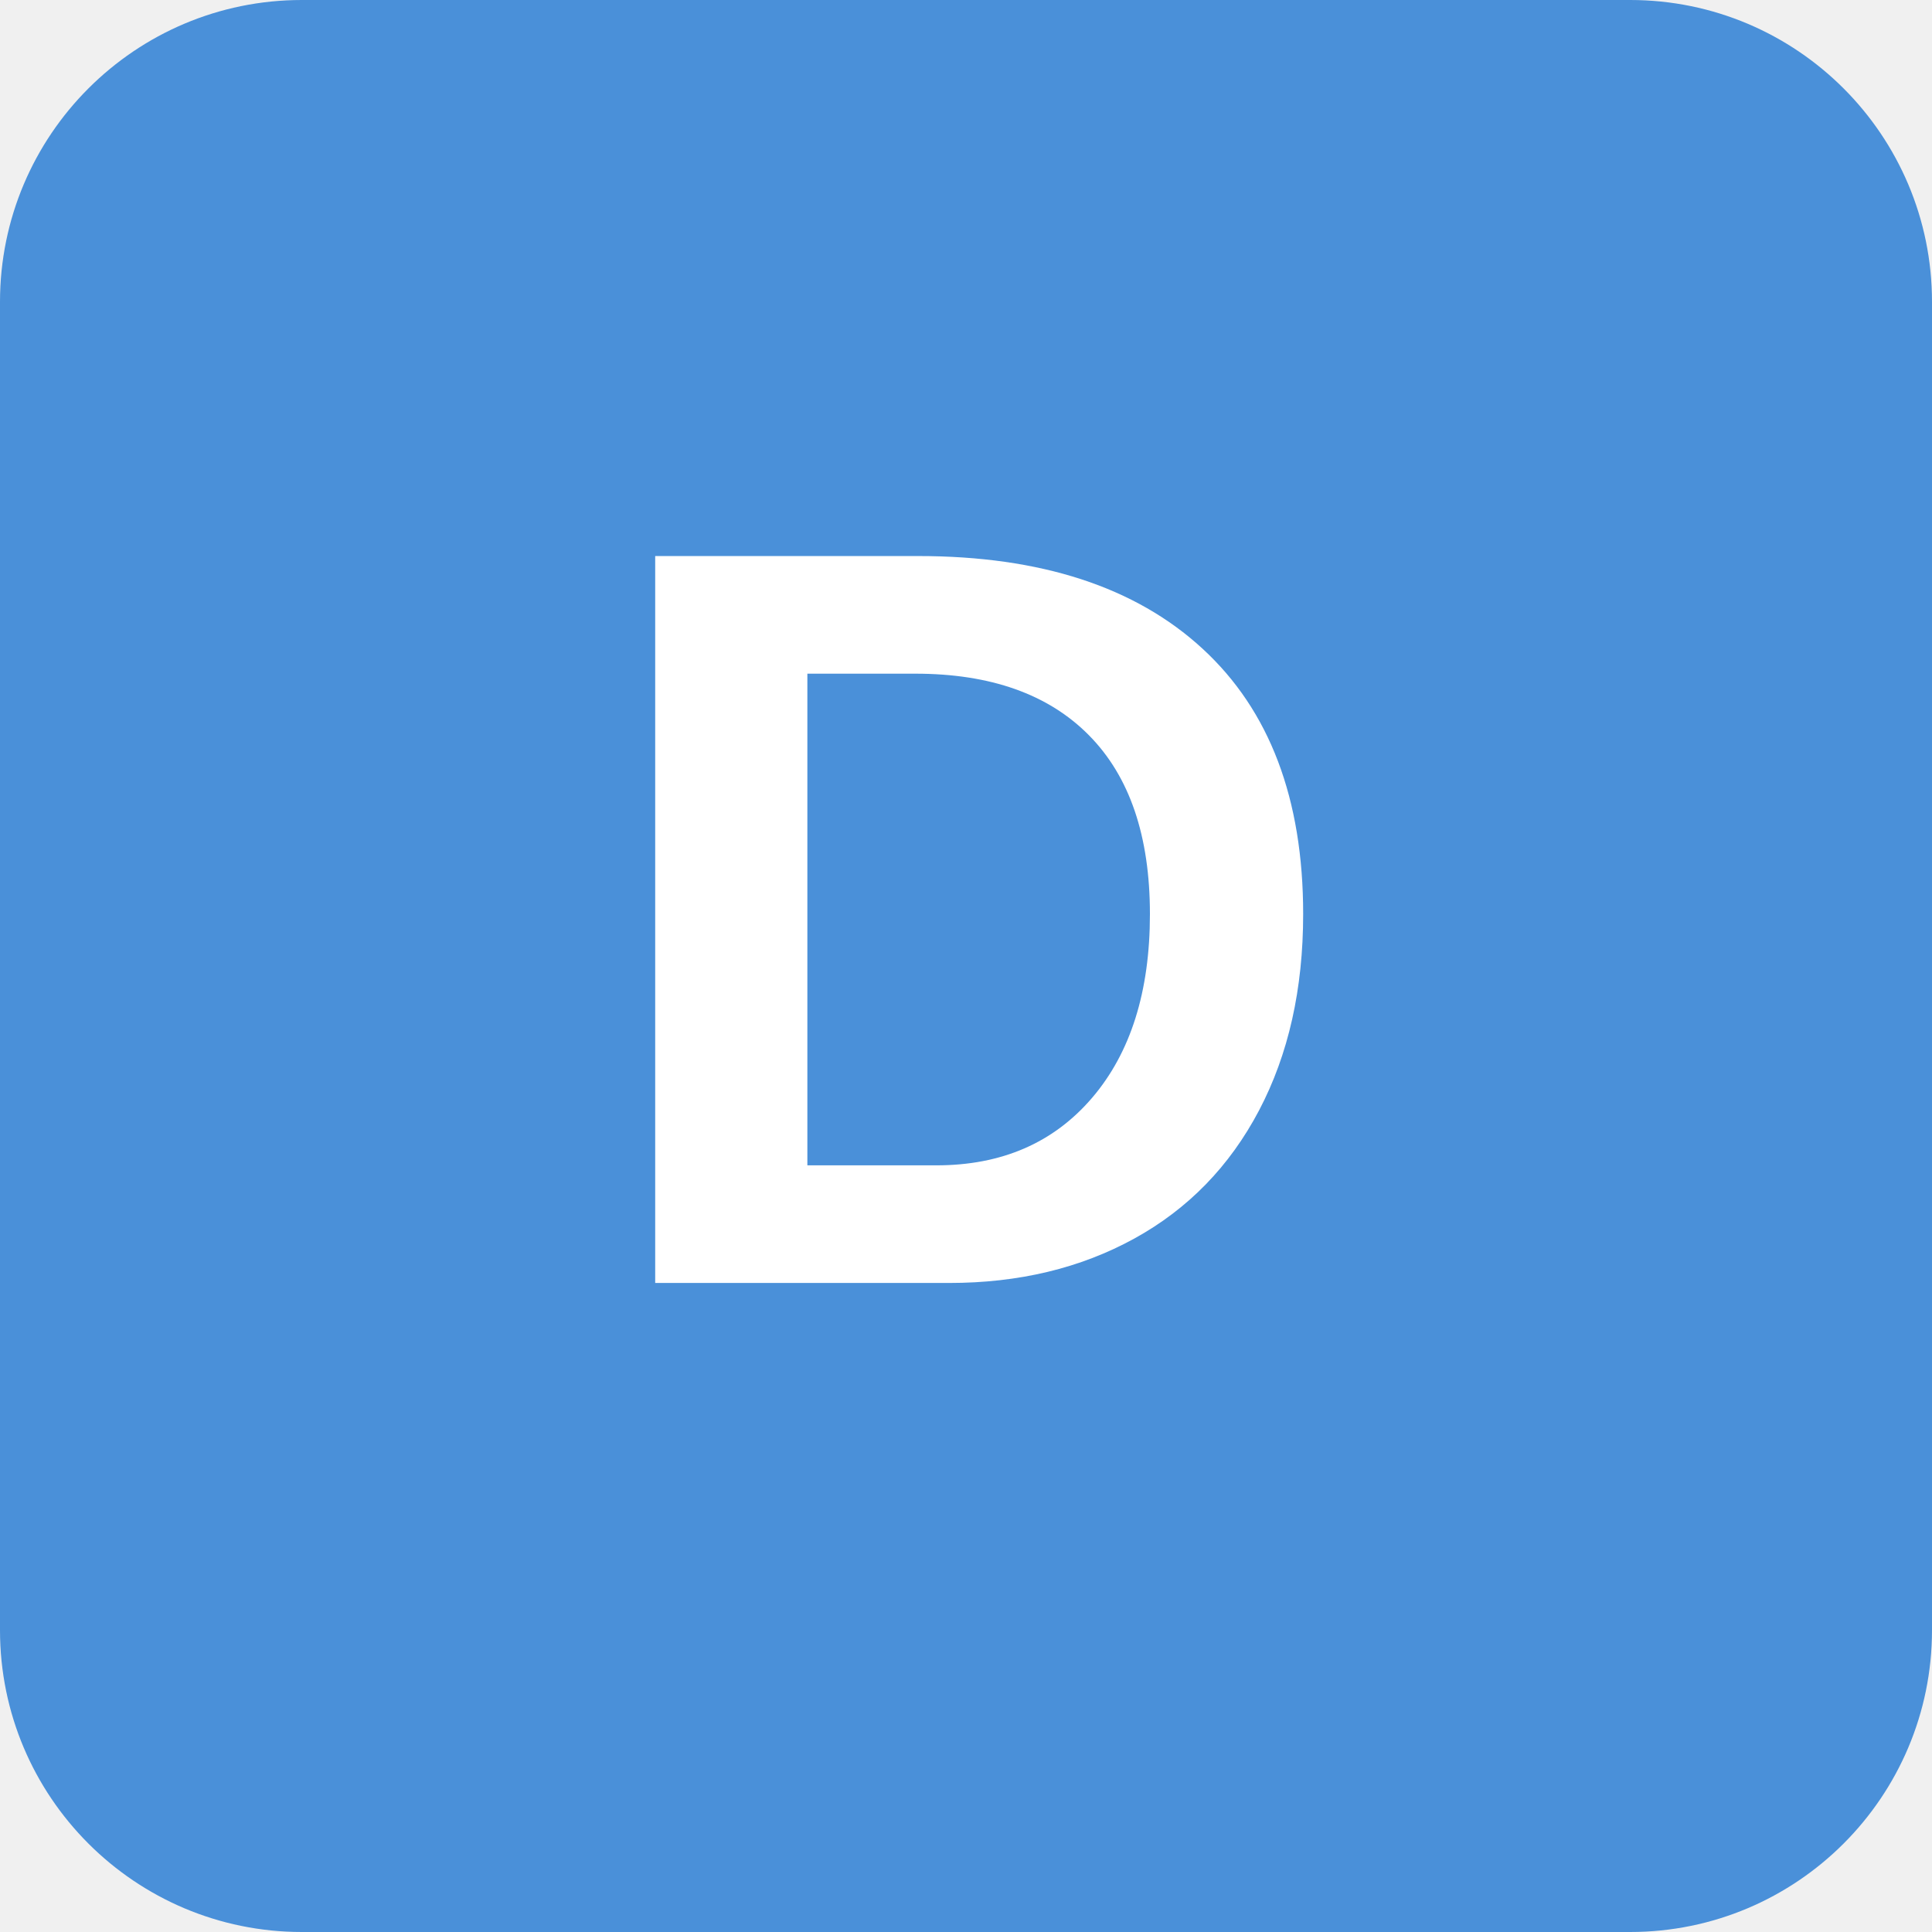
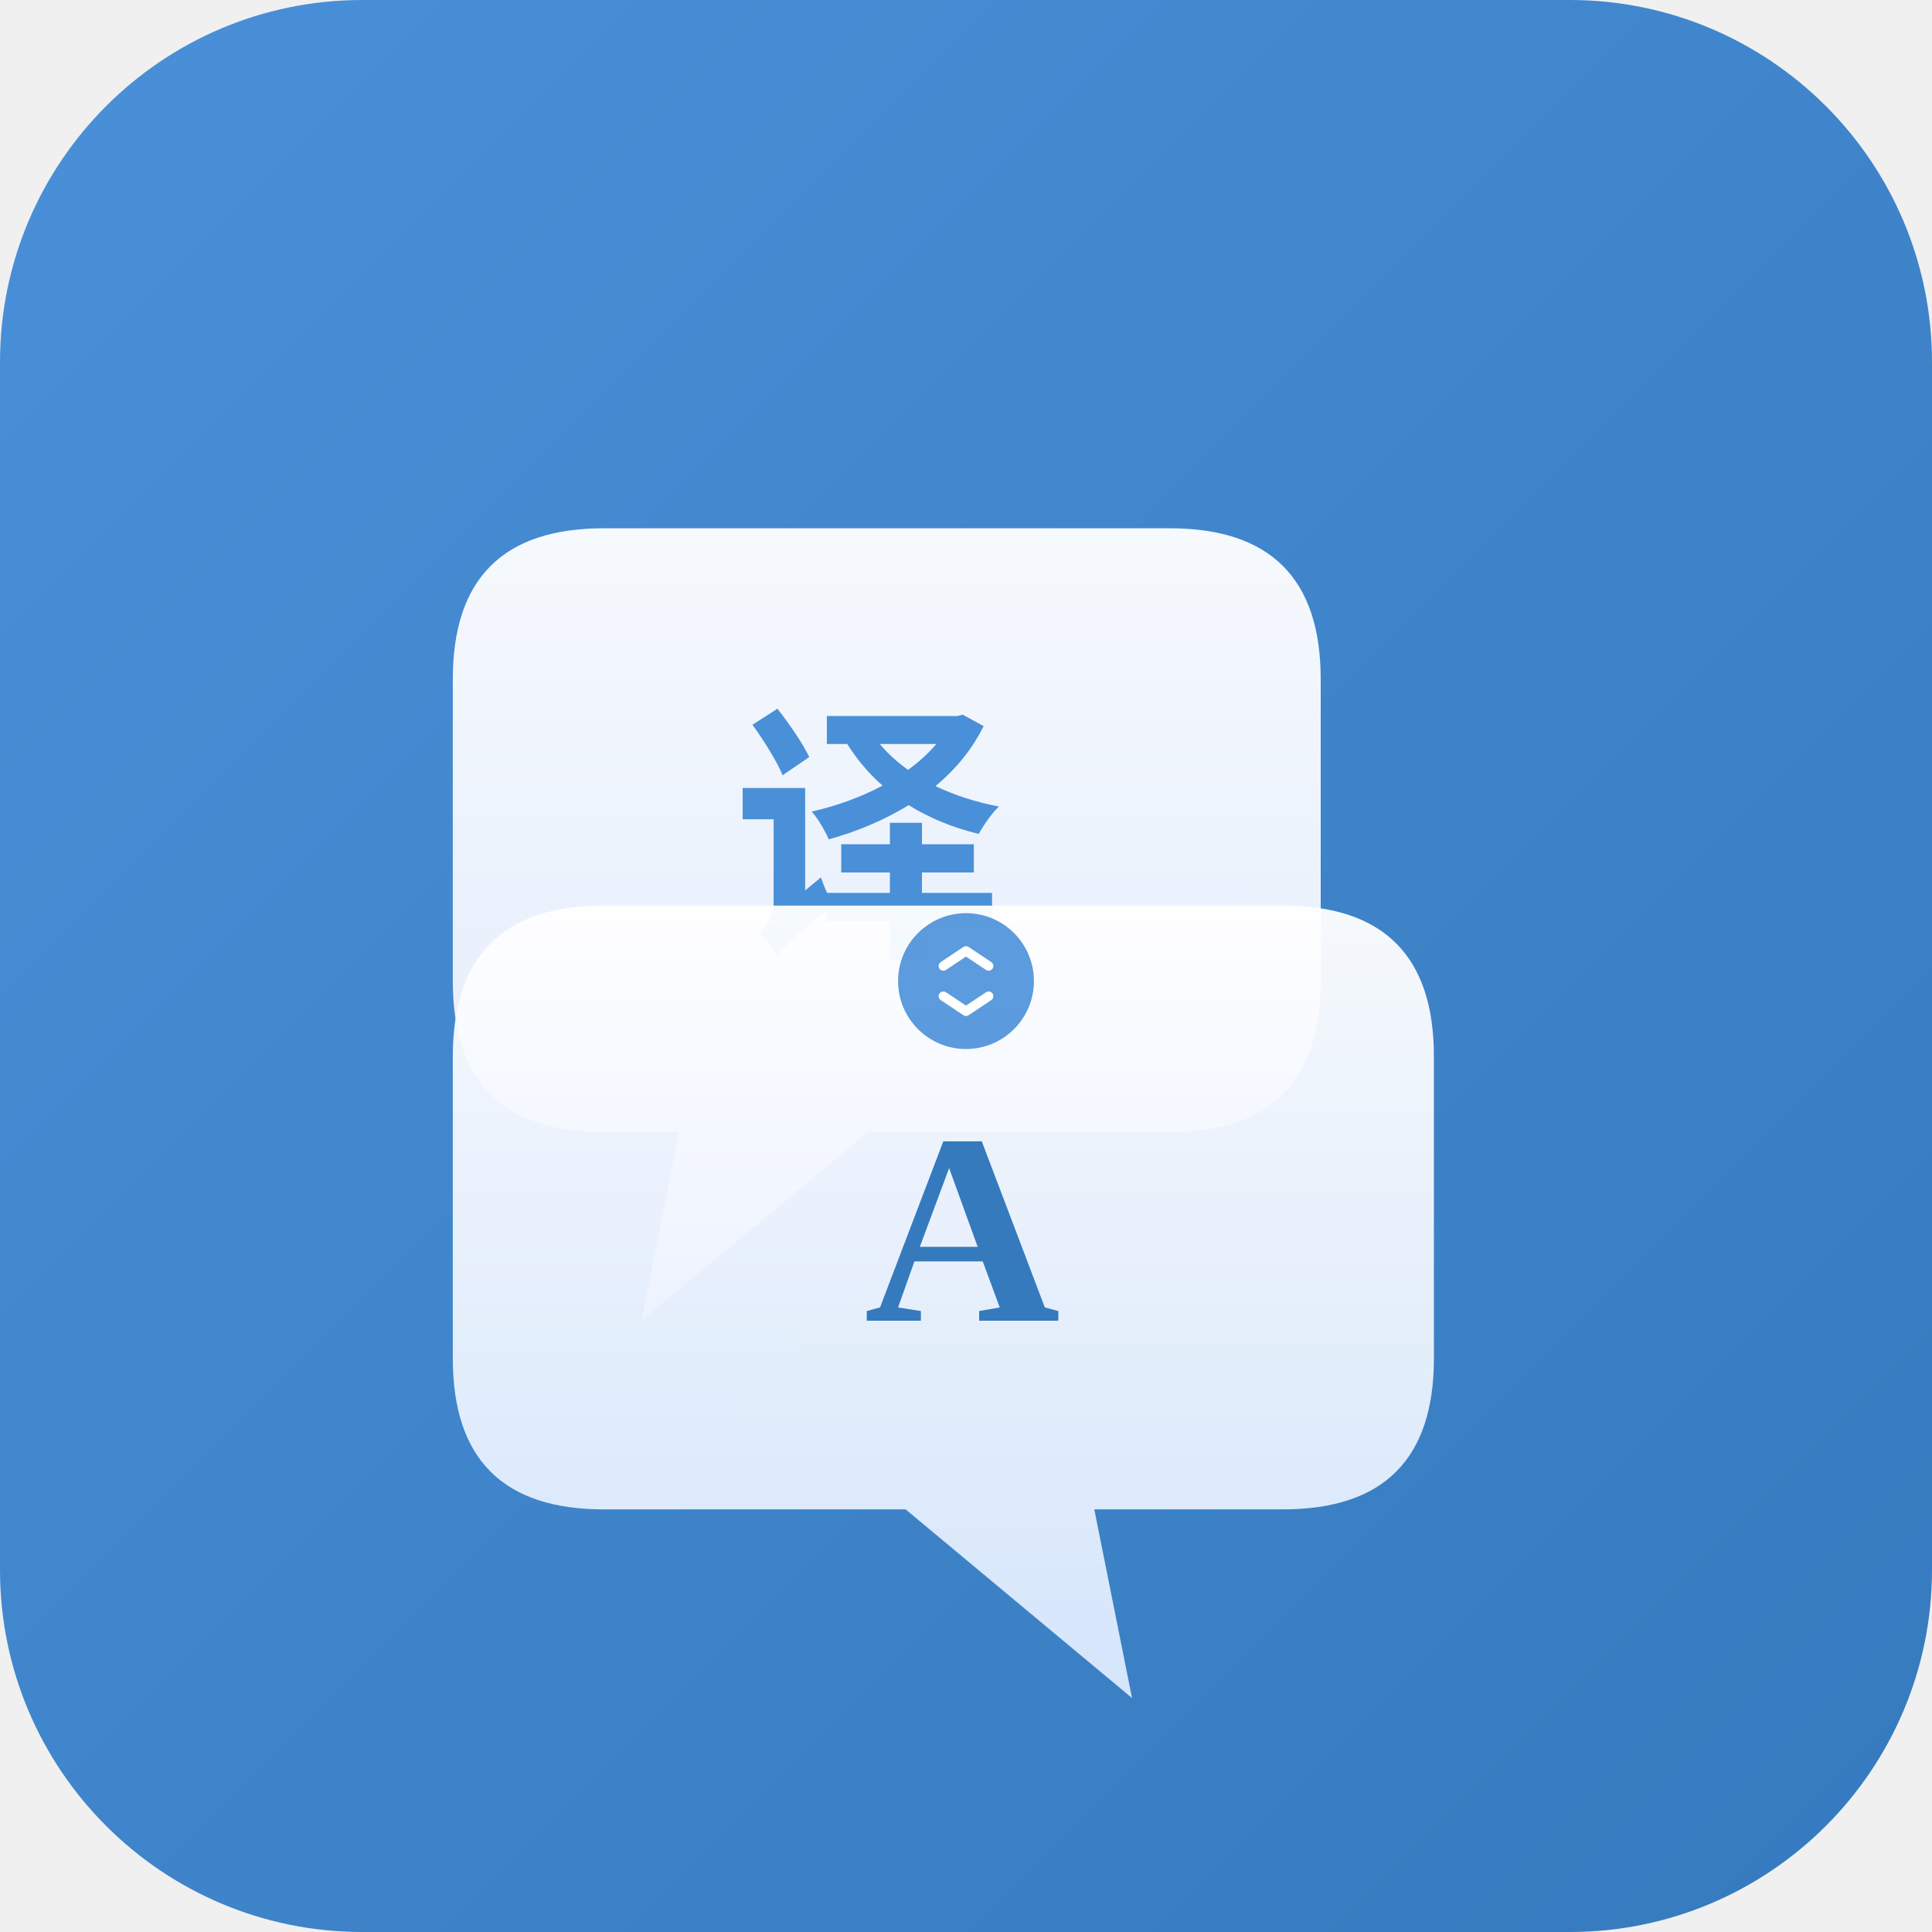
<svg xmlns="http://www.w3.org/2000/svg" width="512" height="512" viewBox="0 0 512 512">
-   <rect width="512" height="512" rx="80" fill="#4a90d9" />
-   <text x="256" y="340" text-anchor="middle" font-size="280" font-family="Arial,sans-serif" font-weight="bold" fill="white">D</text>
+   <defs>
+     <linearGradient id="bg" x1="0" y1="0" x2="1" y2="1">
+       <stop offset="0%" stop-color="#4a90d9" />
+       <stop offset="100%" stop-color="#357abd" />
+     </linearGradient>
+     <linearGradient id="bubbleLeft" x1="0" y1="0" x2="0" y2="1">
+       <stop offset="0%" stop-color="#ffffff" />
+       <stop offset="100%" stop-color="#e8f0fe" />
+     </linearGradient>
+     <linearGradient id="bubbleRight" x1="0" y1="0" x2="0" y2="1">
+       <stop offset="0%" stop-color="#ffffff" />
+       <stop offset="100%" stop-color="#dceafe" />
+     </linearGradient>
+   </defs>
+   <rect width="512" height="512" rx="96" fill="url(#bg)" />
+   <path d="M120 180 Q120 140 160 140 L310 140 Q350 140 350 180 L350 260 Q350 300 310 300 L230 300 L170 350 L180 300 L160 300 Q120 300 120 260 Z" fill="url(#bubbleLeft)" opacity="0.95" />
+   <text x="230" y="248" text-anchor="middle" font-size="72" font-family="PingFang SC,Microsoft YaHei,Noto Sans SC,sans-serif" font-weight="700" fill="#4a90d9">译</text>
+   <path d="M380 280 Q380 240 340 240 L160 240 Q120 240 120 280 L120 360 Q120 400 160 400 L240 400 L300 450 L290 400 L340 400 Q380 400 380 360 Z" fill="url(#bubbleRight)" opacity="0.95" />
+   <text x="255" y="350" text-anchor="middle" font-size="72" font-family="Times New Roman,Georgia,serif" font-weight="700" fill="#357abd">A</text>
+   <g transform="translate(256,260)">
+     <circle cx="0" cy="0" r="18" fill="#4a90d9" opacity="0.9" />
+     <path d="M-6,-4 L0,-8 L6,-4" fill="none" stroke="white" stroke-width="2.5" stroke-linecap="round" stroke-linejoin="round" />
+     <path d="M-6,4 L0,8 L6,4" fill="none" stroke="white" stroke-width="2.5" stroke-linecap="round" stroke-linejoin="round" />
+   </g>
</svg>
